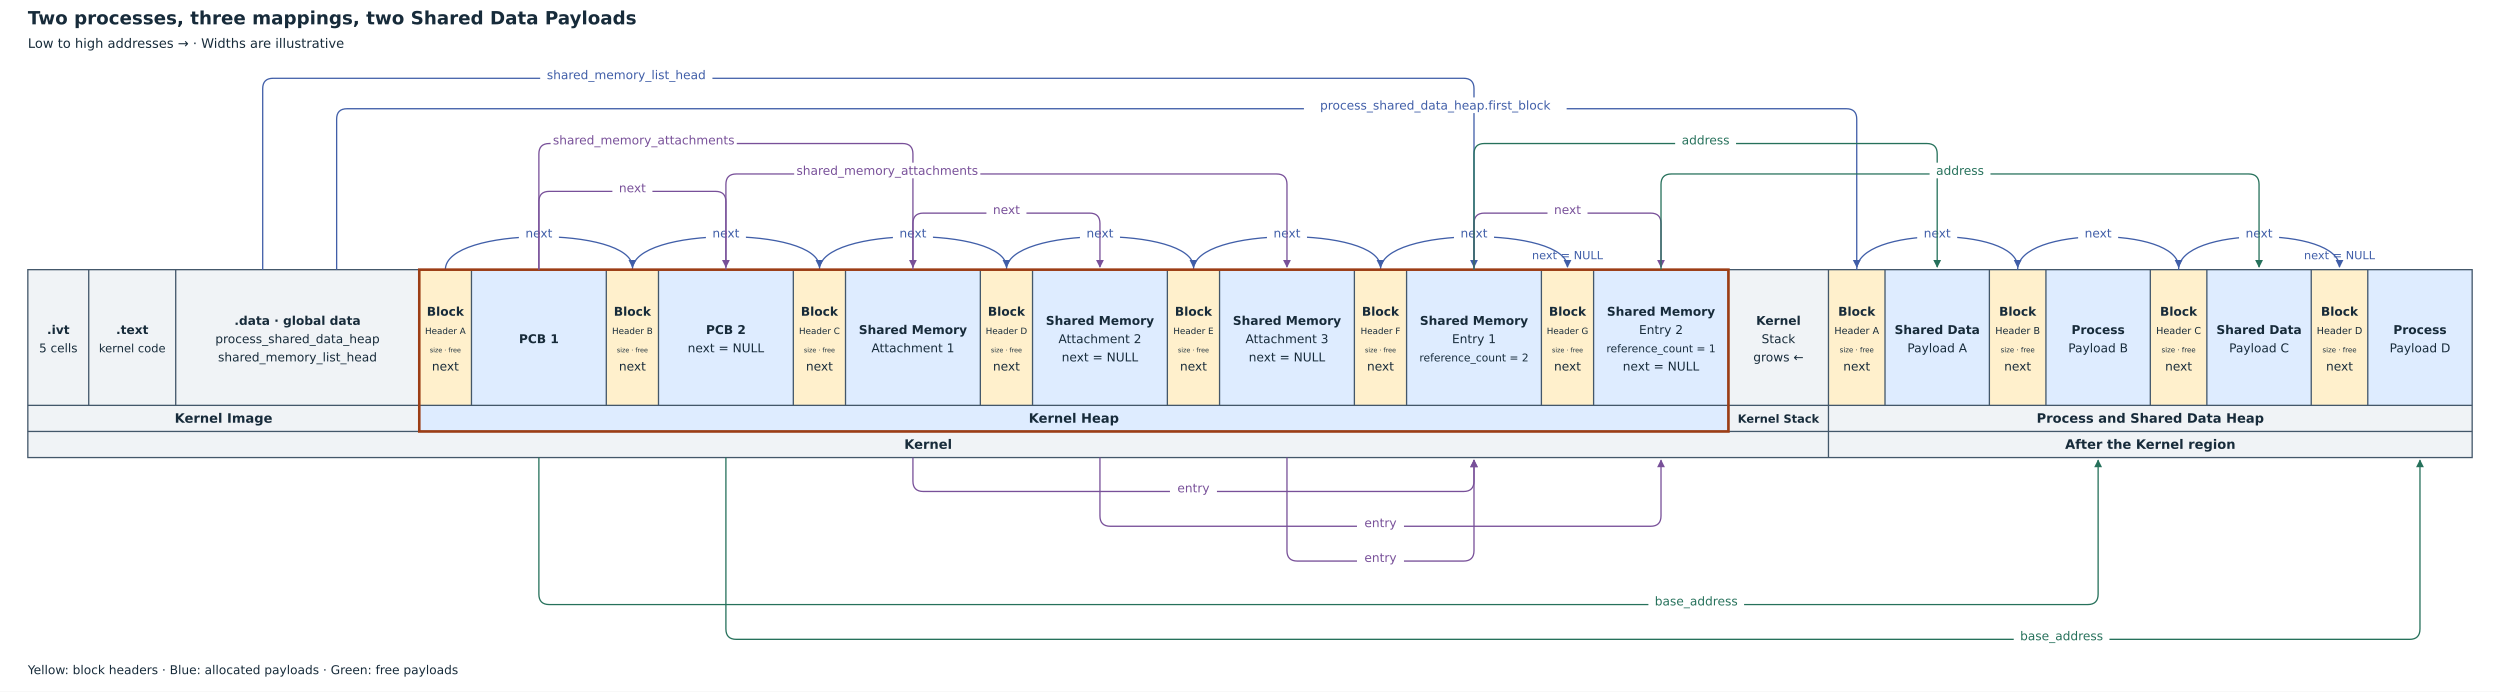
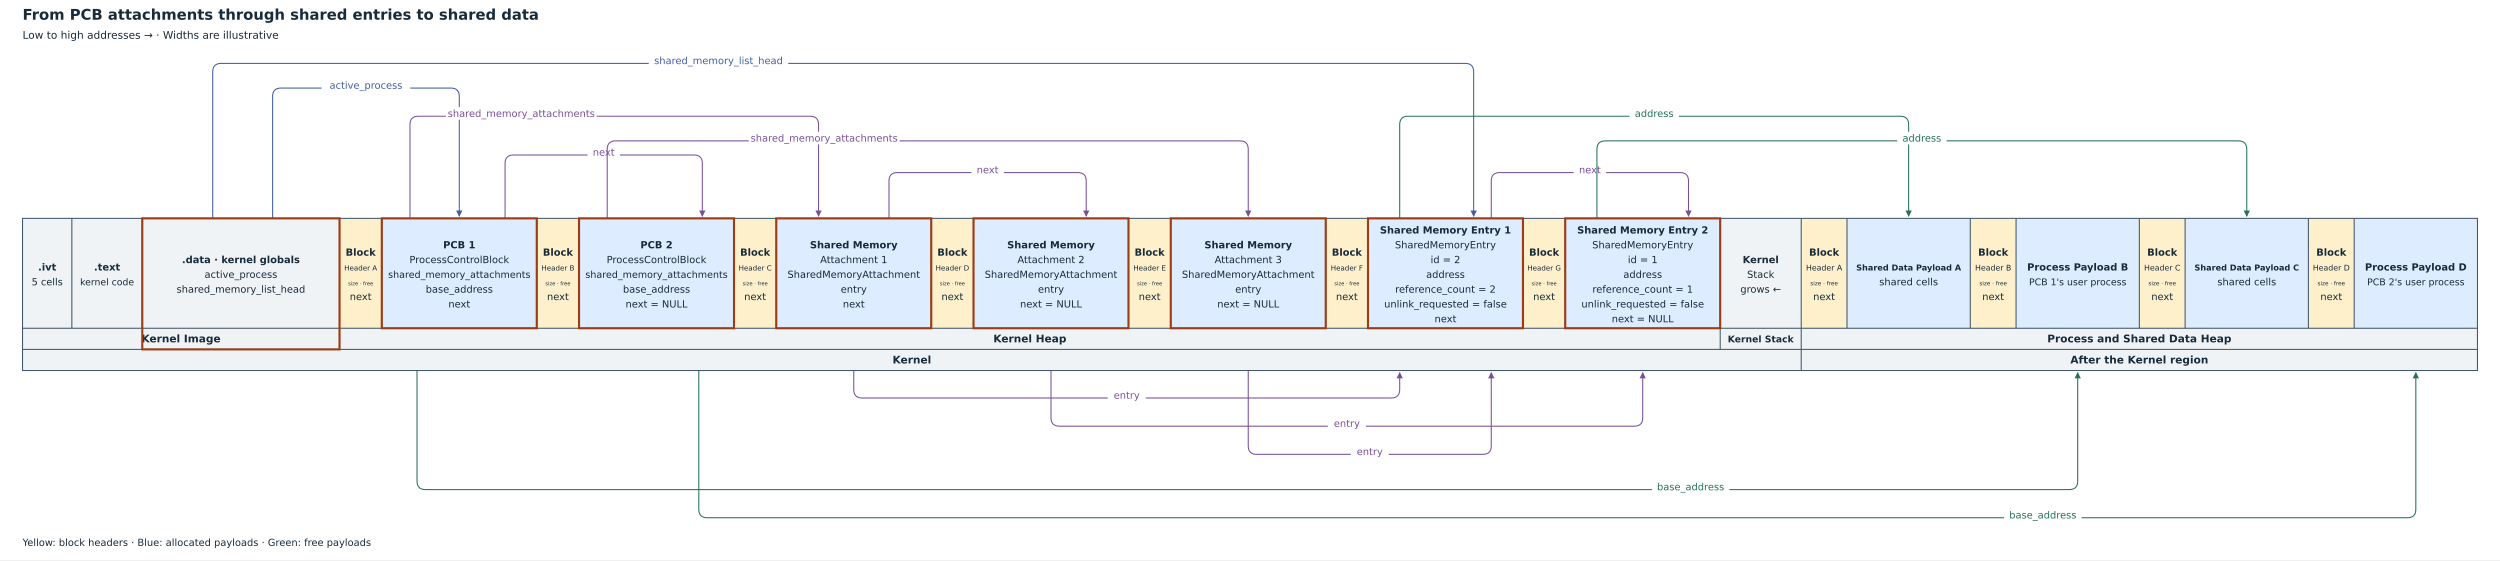
- <svg xmlns="http://www.w3.org/2000/svg" width="2874" height="795" viewBox="0 0 2874 795" role="img" aria-labelledby="title desc">
+ <svg xmlns="http://www.w3.org/2000/svg" width="3549" height="795" viewBox="0 0 3549 795" role="img" aria-labelledby="title desc">
  <defs>
    <marker id="405ea8" viewBox="0 0 10 10" refX="9" refY="5" markerWidth="6" markerHeight="6" orient="auto-start-reverse">
      <path d="M 0 0 L 10 5 L 0 10 z" fill="#405ea8" />
    </marker>
    <marker id="785099" viewBox="0 0 10 10" refX="9" refY="5" markerWidth="6" markerHeight="6" orient="auto-start-reverse">
      <path d="M 0 0 L 10 5 L 0 10 z" fill="#785099" />
    </marker>
    <marker id="26715b" viewBox="0 0 10 10" refX="9" refY="5" markerWidth="6" markerHeight="6" orient="auto-start-reverse">
      <path d="M 0 0 L 10 5 L 0 10 z" fill="#26715b" />
    </marker>
  </defs>
-   <rect width="2874" height="795" fill="white" />
+   <rect width="3549" height="795" fill="white" />
  <g font-family="DejaVu Sans, sans-serif">
-     <text x="32" y="28" text-anchor="start" font-size="21" font-weight="bold" fill="#172b3a">Two processes, three mappings, two Shared Data Payloads</text>
+     <text x="32" y="28" text-anchor="start" font-size="21" font-weight="bold" fill="#172b3a">From PCB attachments through shared entries to shared data</text>
    <text x="32" y="55" text-anchor="start" font-size="15" font-weight="normal" fill="#172b3a">Low to high addresses →   ·   Widths are illustrative</text>
    <rect x="32" y="310" width="70" height="156" fill="#f0f3f6" stroke="none" stroke-width="1" />
    <text x="67.0" y="384.0" text-anchor="middle" font-size="14" font-weight="bold" fill="#172b3a">.ivt</text>
    <text x="67.0" y="405.0" text-anchor="middle" font-size="13.825" font-weight="normal" fill="#172b3a">5 cells</text>
    <rect x="102" y="310" width="100" height="156" fill="#f0f3f6" stroke="none" stroke-width="1" />
    <text x="152.0" y="384.0" text-anchor="middle" font-size="14" font-weight="bold" fill="#172b3a">.text</text>
    <text x="152.0" y="405.0" text-anchor="middle" font-size="13.196" font-weight="normal" fill="#172b3a">kernel code</text>
    <rect x="202" y="310" width="280" height="156" fill="#f0f3f6" stroke="none" stroke-width="1" />
-     <text x="342.0" y="373.5" text-anchor="middle" font-size="14" font-weight="bold" fill="#172b3a">.data · global data</text>
-     <text x="342.0" y="394.5" text-anchor="middle" font-size="14" font-weight="normal" fill="#172b3a">process_shared_data_heap</text>
+     <text x="342.0" y="373.5" text-anchor="middle" font-size="14" font-weight="bold" fill="#172b3a">.data · kernel globals</text>
+     <text x="342.0" y="394.5" text-anchor="middle" font-size="14" font-weight="normal" fill="#172b3a">active_process</text>
    <text x="342.0" y="415.5" text-anchor="middle" font-size="14" font-weight="normal" fill="#172b3a">shared_memory_list_head</text>
    <rect x="482" y="310" width="60" height="156" fill="#fff0cc" stroke="none" stroke-width="1" />
    <a href="../../common/heap.header#L5">
      <text x="512.0" y="363.0" text-anchor="middle" font-size="14" font-weight="bold" fill="#172b3a">Block</text>
      <text x="512.0" y="384.0" text-anchor="middle" font-size="10.081" font-weight="normal" fill="#172b3a">Header A</text>
      <text x="512.0" y="405.0" text-anchor="middle" font-size="7.331" font-weight="normal" fill="#172b3a">size · free</text>
      <text x="512.0" y="426.0" text-anchor="middle" font-size="14" font-weight="normal" fill="#172b3a">next</text>
    </a>
-     <rect x="542" y="310" width="155" height="156" fill="#deecff" stroke="none" stroke-width="1" />
+     <rect x="542" y="310" width="220" height="156" fill="#deecff" stroke="none" stroke-width="1" />
    <a href="../../kernel/process/process.header#L31">
-       <text x="619.5" y="394.5" text-anchor="middle" font-size="14" font-weight="bold" fill="#172b3a">PCB 1</text>
-     </a>
-     <rect x="697" y="310" width="60" height="156" fill="#fff0cc" stroke="none" stroke-width="1" />
-     <a href="../../common/heap.header#L5">
-       <text x="727.0" y="363.0" text-anchor="middle" font-size="14" font-weight="bold" fill="#172b3a">Block</text>
-       <text x="727.0" y="384.0" text-anchor="middle" font-size="10.081" font-weight="normal" fill="#172b3a">Header B</text>
-       <text x="727.0" y="405.0" text-anchor="middle" font-size="7.331" font-weight="normal" fill="#172b3a">size · free</text>
-       <text x="727.0" y="426.0" text-anchor="middle" font-size="14" font-weight="normal" fill="#172b3a">next</text>
-     </a>
-     <rect x="757" y="310" width="155" height="156" fill="#deecff" stroke="none" stroke-width="1" />
+       <text x="652.0" y="352.5" text-anchor="middle" font-size="14" font-weight="bold" fill="#172b3a">PCB 1</text>
+       <text x="652.0" y="373.5" text-anchor="middle" font-size="14" font-weight="normal" fill="#172b3a">ProcessControlBlock</text>
+       <text x="652.0" y="394.5" text-anchor="middle" font-size="13.548" font-weight="normal" fill="#172b3a">shared_memory_attachments</text>
+       <text x="652.0" y="415.5" text-anchor="middle" font-size="14" font-weight="normal" fill="#172b3a">base_address</text>
+       <text x="652.0" y="436.5" text-anchor="middle" font-size="14" font-weight="normal" fill="#172b3a">next</text>
+     </a>
+     <rect x="762" y="310" width="60" height="156" fill="#fff0cc" stroke="none" stroke-width="1" />
+     <a href="../../common/heap.header#L5">
+       <text x="792.0" y="363.0" text-anchor="middle" font-size="14" font-weight="bold" fill="#172b3a">Block</text>
+       <text x="792.0" y="384.0" text-anchor="middle" font-size="10.081" font-weight="normal" fill="#172b3a">Header B</text>
+       <text x="792.0" y="405.0" text-anchor="middle" font-size="7.331" font-weight="normal" fill="#172b3a">size · free</text>
+       <text x="792.0" y="426.0" text-anchor="middle" font-size="14" font-weight="normal" fill="#172b3a">next</text>
+     </a>
+     <rect x="822" y="310" width="220" height="156" fill="#deecff" stroke="none" stroke-width="1" />
    <a href="../../kernel/process/process.header#L31">
-       <text x="834.5" y="384.0" text-anchor="middle" font-size="14" font-weight="bold" fill="#172b3a">PCB 2</text>
-       <text x="834.5" y="405.0" text-anchor="middle" font-size="14" font-weight="normal" fill="#172b3a">next = NULL</text>
-     </a>
-     <rect x="912" y="310" width="60" height="156" fill="#fff0cc" stroke="none" stroke-width="1" />
-     <a href="../../common/heap.header#L5">
-       <text x="942.0" y="363.0" text-anchor="middle" font-size="14" font-weight="bold" fill="#172b3a">Block</text>
-       <text x="942.0" y="384.0" text-anchor="middle" font-size="10.081" font-weight="normal" fill="#172b3a">Header C</text>
-       <text x="942.0" y="405.0" text-anchor="middle" font-size="7.331" font-weight="normal" fill="#172b3a">size · free</text>
-       <text x="942.0" y="426.0" text-anchor="middle" font-size="14" font-weight="normal" fill="#172b3a">next</text>
-     </a>
-     <rect x="972" y="310" width="155" height="156" fill="#deecff" stroke="none" stroke-width="1" />
+       <text x="932.0" y="352.5" text-anchor="middle" font-size="14" font-weight="bold" fill="#172b3a">PCB 2</text>
+       <text x="932.0" y="373.5" text-anchor="middle" font-size="14" font-weight="normal" fill="#172b3a">ProcessControlBlock</text>
+       <text x="932.0" y="394.5" text-anchor="middle" font-size="13.548" font-weight="normal" fill="#172b3a">shared_memory_attachments</text>
+       <text x="932.0" y="415.5" text-anchor="middle" font-size="14" font-weight="normal" fill="#172b3a">base_address</text>
+       <text x="932.0" y="436.5" text-anchor="middle" font-size="14" font-weight="normal" fill="#172b3a">next = NULL</text>
+     </a>
+     <rect x="1042" y="310" width="60" height="156" fill="#fff0cc" stroke="none" stroke-width="1" />
+     <a href="../../common/heap.header#L5">
+       <text x="1072.0" y="363.0" text-anchor="middle" font-size="14" font-weight="bold" fill="#172b3a">Block</text>
+       <text x="1072.0" y="384.0" text-anchor="middle" font-size="10.081" font-weight="normal" fill="#172b3a">Header C</text>
+       <text x="1072.0" y="405.0" text-anchor="middle" font-size="7.331" font-weight="normal" fill="#172b3a">size · free</text>
+       <text x="1072.0" y="426.0" text-anchor="middle" font-size="14" font-weight="normal" fill="#172b3a">next</text>
+     </a>
+     <rect x="1102" y="310" width="220" height="156" fill="#deecff" stroke="none" stroke-width="1" />
    <a href="../../kernel/shared_memory.header#L17">
-       <text x="1049.5" y="384.0" text-anchor="middle" font-size="14" font-weight="bold" fill="#172b3a">Shared Memory</text>
-       <text x="1049.5" y="405.0" text-anchor="middle" font-size="14" font-weight="normal" fill="#172b3a">Attachment 1</text>
-     </a>
-     <rect x="1127" y="310" width="60" height="156" fill="#fff0cc" stroke="none" stroke-width="1" />
-     <a href="../../common/heap.header#L5">
-       <text x="1157.0" y="363.0" text-anchor="middle" font-size="14" font-weight="bold" fill="#172b3a">Block</text>
-       <text x="1157.0" y="384.0" text-anchor="middle" font-size="10.081" font-weight="normal" fill="#172b3a">Header D</text>
-       <text x="1157.0" y="405.0" text-anchor="middle" font-size="7.331" font-weight="normal" fill="#172b3a">size · free</text>
-       <text x="1157.0" y="426.0" text-anchor="middle" font-size="14" font-weight="normal" fill="#172b3a">next</text>
-     </a>
-     <rect x="1187" y="310" width="155" height="156" fill="#deecff" stroke="none" stroke-width="1" />
+       <text x="1212.0" y="352.5" text-anchor="middle" font-size="14" font-weight="bold" fill="#172b3a">Shared Memory</text>
+       <text x="1212.0" y="373.5" text-anchor="middle" font-size="14" font-weight="normal" fill="#172b3a">Attachment 1</text>
+       <text x="1212.0" y="394.5" text-anchor="middle" font-size="14" font-weight="normal" fill="#172b3a">SharedMemoryAttachment</text>
+       <text x="1212.0" y="415.5" text-anchor="middle" font-size="14" font-weight="normal" fill="#172b3a">entry</text>
+       <text x="1212.0" y="436.5" text-anchor="middle" font-size="14" font-weight="normal" fill="#172b3a">next</text>
+     </a>
+     <rect x="1322" y="310" width="60" height="156" fill="#fff0cc" stroke="none" stroke-width="1" />
+     <a href="../../common/heap.header#L5">
+       <text x="1352.0" y="363.0" text-anchor="middle" font-size="14" font-weight="bold" fill="#172b3a">Block</text>
+       <text x="1352.0" y="384.0" text-anchor="middle" font-size="10.081" font-weight="normal" fill="#172b3a">Header D</text>
+       <text x="1352.0" y="405.0" text-anchor="middle" font-size="7.331" font-weight="normal" fill="#172b3a">size · free</text>
+       <text x="1352.0" y="426.0" text-anchor="middle" font-size="14" font-weight="normal" fill="#172b3a">next</text>
+     </a>
+     <rect x="1382" y="310" width="220" height="156" fill="#deecff" stroke="none" stroke-width="1" />
    <a href="../../kernel/shared_memory.header#L17">
-       <text x="1264.5" y="373.5" text-anchor="middle" font-size="14" font-weight="bold" fill="#172b3a">Shared Memory</text>
-       <text x="1264.5" y="394.5" text-anchor="middle" font-size="14" font-weight="normal" fill="#172b3a">Attachment 2</text>
-       <text x="1264.5" y="415.5" text-anchor="middle" font-size="14" font-weight="normal" fill="#172b3a">next = NULL</text>
-     </a>
-     <rect x="1342" y="310" width="60" height="156" fill="#fff0cc" stroke="none" stroke-width="1" />
-     <a href="../../common/heap.header#L5">
-       <text x="1372.0" y="363.0" text-anchor="middle" font-size="14" font-weight="bold" fill="#172b3a">Block</text>
-       <text x="1372.0" y="384.0" text-anchor="middle" font-size="10.081" font-weight="normal" fill="#172b3a">Header E</text>
-       <text x="1372.0" y="405.0" text-anchor="middle" font-size="7.331" font-weight="normal" fill="#172b3a">size · free</text>
-       <text x="1372.0" y="426.0" text-anchor="middle" font-size="14" font-weight="normal" fill="#172b3a">next</text>
-     </a>
-     <rect x="1402" y="310" width="155" height="156" fill="#deecff" stroke="none" stroke-width="1" />
+       <text x="1492.0" y="352.5" text-anchor="middle" font-size="14" font-weight="bold" fill="#172b3a">Shared Memory</text>
+       <text x="1492.0" y="373.5" text-anchor="middle" font-size="14" font-weight="normal" fill="#172b3a">Attachment 2</text>
+       <text x="1492.0" y="394.5" text-anchor="middle" font-size="14" font-weight="normal" fill="#172b3a">SharedMemoryAttachment</text>
+       <text x="1492.0" y="415.5" text-anchor="middle" font-size="14" font-weight="normal" fill="#172b3a">entry</text>
+       <text x="1492.0" y="436.5" text-anchor="middle" font-size="14" font-weight="normal" fill="#172b3a">next = NULL</text>
+     </a>
+     <rect x="1602" y="310" width="60" height="156" fill="#fff0cc" stroke="none" stroke-width="1" />
+     <a href="../../common/heap.header#L5">
+       <text x="1632.0" y="363.0" text-anchor="middle" font-size="14" font-weight="bold" fill="#172b3a">Block</text>
+       <text x="1632.0" y="384.0" text-anchor="middle" font-size="10.081" font-weight="normal" fill="#172b3a">Header E</text>
+       <text x="1632.0" y="405.0" text-anchor="middle" font-size="7.331" font-weight="normal" fill="#172b3a">size · free</text>
+       <text x="1632.0" y="426.0" text-anchor="middle" font-size="14" font-weight="normal" fill="#172b3a">next</text>
+     </a>
+     <rect x="1662" y="310" width="220" height="156" fill="#deecff" stroke="none" stroke-width="1" />
    <a href="../../kernel/shared_memory.header#L17">
-       <text x="1479.5" y="373.5" text-anchor="middle" font-size="14" font-weight="bold" fill="#172b3a">Shared Memory</text>
-       <text x="1479.5" y="394.5" text-anchor="middle" font-size="14" font-weight="normal" fill="#172b3a">Attachment 3</text>
-       <text x="1479.5" y="415.5" text-anchor="middle" font-size="14" font-weight="normal" fill="#172b3a">next = NULL</text>
-     </a>
-     <rect x="1557" y="310" width="60" height="156" fill="#fff0cc" stroke="none" stroke-width="1" />
-     <a href="../../common/heap.header#L5">
-       <text x="1587.0" y="363.0" text-anchor="middle" font-size="14" font-weight="bold" fill="#172b3a">Block</text>
-       <text x="1587.0" y="384.0" text-anchor="middle" font-size="10.081" font-weight="normal" fill="#172b3a">Header F</text>
-       <text x="1587.0" y="405.0" text-anchor="middle" font-size="7.331" font-weight="normal" fill="#172b3a">size · free</text>
-       <text x="1587.0" y="426.0" text-anchor="middle" font-size="14" font-weight="normal" fill="#172b3a">next</text>
-     </a>
-     <rect x="1617" y="310" width="155" height="156" fill="#deecff" stroke="none" stroke-width="1" />
+       <text x="1772.0" y="352.5" text-anchor="middle" font-size="14" font-weight="bold" fill="#172b3a">Shared Memory</text>
+       <text x="1772.0" y="373.5" text-anchor="middle" font-size="14" font-weight="normal" fill="#172b3a">Attachment 3</text>
+       <text x="1772.0" y="394.5" text-anchor="middle" font-size="14" font-weight="normal" fill="#172b3a">SharedMemoryAttachment</text>
+       <text x="1772.0" y="415.5" text-anchor="middle" font-size="14" font-weight="normal" fill="#172b3a">entry</text>
+       <text x="1772.0" y="436.5" text-anchor="middle" font-size="14" font-weight="normal" fill="#172b3a">next = NULL</text>
+     </a>
+     <rect x="1882" y="310" width="60" height="156" fill="#fff0cc" stroke="none" stroke-width="1" />
+     <a href="../../common/heap.header#L5">
+       <text x="1912.0" y="363.0" text-anchor="middle" font-size="14" font-weight="bold" fill="#172b3a">Block</text>
+       <text x="1912.0" y="384.0" text-anchor="middle" font-size="10.081" font-weight="normal" fill="#172b3a">Header F</text>
+       <text x="1912.0" y="405.0" text-anchor="middle" font-size="7.331" font-weight="normal" fill="#172b3a">size · free</text>
+       <text x="1912.0" y="426.0" text-anchor="middle" font-size="14" font-weight="normal" fill="#172b3a">next</text>
+     </a>
+     <rect x="1942" y="310" width="220" height="156" fill="#deecff" stroke="none" stroke-width="1" />
    <a href="../../kernel/shared_memory.header#L8">
-       <text x="1694.5" y="373.5" text-anchor="middle" font-size="14" font-weight="bold" fill="#172b3a">Shared Memory</text>
-       <text x="1694.5" y="394.5" text-anchor="middle" font-size="14" font-weight="normal" fill="#172b3a">Entry 1</text>
-       <text x="1694.5" y="415.5" text-anchor="middle" font-size="12.309" font-weight="normal" fill="#172b3a">reference_count = 2</text>
-     </a>
-     <rect x="1772" y="310" width="60" height="156" fill="#fff0cc" stroke="none" stroke-width="1" />
-     <a href="../../common/heap.header#L5">
-       <text x="1802.0" y="363.0" text-anchor="middle" font-size="14" font-weight="bold" fill="#172b3a">Block</text>
-       <text x="1802.0" y="384.0" text-anchor="middle" font-size="10.081" font-weight="normal" fill="#172b3a">Header G</text>
-       <text x="1802.0" y="405.0" text-anchor="middle" font-size="7.331" font-weight="normal" fill="#172b3a">size · free</text>
-       <text x="1802.0" y="426.0" text-anchor="middle" font-size="14" font-weight="normal" fill="#172b3a">next</text>
-     </a>
-     <rect x="1832" y="310" width="155" height="156" fill="#deecff" stroke="none" stroke-width="1" />
+       <text x="2052.0" y="331.5" text-anchor="middle" font-size="14" font-weight="bold" fill="#172b3a">Shared Memory Entry 1</text>
+       <text x="2052.0" y="352.5" text-anchor="middle" font-size="14" font-weight="normal" fill="#172b3a">SharedMemoryEntry</text>
+       <text x="2052.0" y="373.5" text-anchor="middle" font-size="14" font-weight="normal" fill="#172b3a">id = 2</text>
+       <text x="2052.0" y="394.5" text-anchor="middle" font-size="14" font-weight="normal" fill="#172b3a">address</text>
+       <text x="2052.0" y="415.5" text-anchor="middle" font-size="14" font-weight="normal" fill="#172b3a">reference_count = 2</text>
+       <text x="2052.0" y="436.5" text-anchor="middle" font-size="14" font-weight="normal" fill="#172b3a">unlink_requested = false</text>
+       <text x="2052.0" y="457.5" text-anchor="middle" font-size="14" font-weight="normal" fill="#172b3a">next</text>
+     </a>
+     <rect x="2162" y="310" width="60" height="156" fill="#fff0cc" stroke="none" stroke-width="1" />
+     <a href="../../common/heap.header#L5">
+       <text x="2192.0" y="363.0" text-anchor="middle" font-size="14" font-weight="bold" fill="#172b3a">Block</text>
+       <text x="2192.0" y="384.0" text-anchor="middle" font-size="10.081" font-weight="normal" fill="#172b3a">Header G</text>
+       <text x="2192.0" y="405.0" text-anchor="middle" font-size="7.331" font-weight="normal" fill="#172b3a">size · free</text>
+       <text x="2192.0" y="426.0" text-anchor="middle" font-size="14" font-weight="normal" fill="#172b3a">next</text>
+     </a>
+     <rect x="2222" y="310" width="220" height="156" fill="#deecff" stroke="none" stroke-width="1" />
    <a href="../../kernel/shared_memory.header#L8">
-       <text x="1909.5" y="363.0" text-anchor="middle" font-size="14" font-weight="bold" fill="#172b3a">Shared Memory</text>
-       <text x="1909.5" y="384.0" text-anchor="middle" font-size="14" font-weight="normal" fill="#172b3a">Entry 2</text>
-       <text x="1909.5" y="405.0" text-anchor="middle" font-size="12.309" font-weight="normal" fill="#172b3a">reference_count = 1</text>
-       <text x="1909.5" y="426.0" text-anchor="middle" font-size="14" font-weight="normal" fill="#172b3a">next = NULL</text>
-     </a>
-     <rect x="1987" y="310" width="115" height="156" fill="#f0f3f6" stroke="none" stroke-width="1" />
-     <text x="2044.5" y="373.5" text-anchor="middle" font-size="14" font-weight="bold" fill="#172b3a">Kernel</text>
-     <text x="2044.5" y="394.5" text-anchor="middle" font-size="14" font-weight="normal" fill="#172b3a">Stack</text>
-     <text x="2044.5" y="415.5" text-anchor="middle" font-size="14" font-weight="normal" fill="#172b3a">grows ←</text>
-     <rect x="2102" y="310" width="65" height="156" fill="#fff0cc" stroke="none" stroke-width="1" />
-     <a href="../../common/heap.header#L5">
-       <text x="2134.5" y="363.0" text-anchor="middle" font-size="14" font-weight="bold" fill="#172b3a">Block</text>
-       <text x="2134.5" y="384.0" text-anchor="middle" font-size="11.089" font-weight="normal" fill="#172b3a">Header A</text>
-       <text x="2134.5" y="405.0" text-anchor="middle" font-size="8.065" font-weight="normal" fill="#172b3a">size · free</text>
-       <text x="2134.5" y="426.0" text-anchor="middle" font-size="14" font-weight="normal" fill="#172b3a">next</text>
-     </a>
-     <rect x="2167" y="310" width="120" height="156" fill="#deecff" stroke="none" stroke-width="1" />
-     <text x="2227.0" y="384.0" text-anchor="middle" font-size="14" font-weight="bold" fill="#172b3a">Shared Data</text>
-     <text x="2227.0" y="405.0" text-anchor="middle" font-size="14" font-weight="normal" fill="#172b3a">Payload A</text>
-     <rect x="2287" y="310" width="65" height="156" fill="#fff0cc" stroke="none" stroke-width="1" />
-     <a href="../../common/heap.header#L5">
-       <text x="2319.5" y="363.0" text-anchor="middle" font-size="14" font-weight="bold" fill="#172b3a">Block</text>
-       <text x="2319.5" y="384.0" text-anchor="middle" font-size="11.089" font-weight="normal" fill="#172b3a">Header B</text>
-       <text x="2319.5" y="405.0" text-anchor="middle" font-size="8.065" font-weight="normal" fill="#172b3a">size · free</text>
-       <text x="2319.5" y="426.0" text-anchor="middle" font-size="14" font-weight="normal" fill="#172b3a">next</text>
-     </a>
-     <rect x="2352" y="310" width="120" height="156" fill="#deecff" stroke="none" stroke-width="1" />
-     <text x="2412.0" y="384.0" text-anchor="middle" font-size="14" font-weight="bold" fill="#172b3a">Process</text>
-     <text x="2412.0" y="405.0" text-anchor="middle" font-size="14" font-weight="normal" fill="#172b3a">Payload B</text>
-     <rect x="2472" y="310" width="65" height="156" fill="#fff0cc" stroke="none" stroke-width="1" />
-     <a href="../../common/heap.header#L5">
-       <text x="2504.5" y="363.0" text-anchor="middle" font-size="14" font-weight="bold" fill="#172b3a">Block</text>
-       <text x="2504.5" y="384.0" text-anchor="middle" font-size="11.089" font-weight="normal" fill="#172b3a">Header C</text>
-       <text x="2504.5" y="405.0" text-anchor="middle" font-size="8.065" font-weight="normal" fill="#172b3a">size · free</text>
-       <text x="2504.5" y="426.0" text-anchor="middle" font-size="14" font-weight="normal" fill="#172b3a">next</text>
-     </a>
-     <rect x="2537" y="310" width="120" height="156" fill="#deecff" stroke="none" stroke-width="1" />
-     <text x="2597.0" y="384.0" text-anchor="middle" font-size="14" font-weight="bold" fill="#172b3a">Shared Data</text>
-     <text x="2597.0" y="405.0" text-anchor="middle" font-size="14" font-weight="normal" fill="#172b3a">Payload C</text>
-     <rect x="2657" y="310" width="65" height="156" fill="#fff0cc" stroke="none" stroke-width="1" />
-     <a href="../../common/heap.header#L5">
-       <text x="2689.5" y="363.0" text-anchor="middle" font-size="14" font-weight="bold" fill="#172b3a">Block</text>
-       <text x="2689.5" y="384.0" text-anchor="middle" font-size="11.089" font-weight="normal" fill="#172b3a">Header D</text>
-       <text x="2689.5" y="405.0" text-anchor="middle" font-size="8.065" font-weight="normal" fill="#172b3a">size · free</text>
-       <text x="2689.5" y="426.0" text-anchor="middle" font-size="14" font-weight="normal" fill="#172b3a">next</text>
-     </a>
-     <rect x="2722" y="310" width="120" height="156" fill="#deecff" stroke="none" stroke-width="1" />
-     <text x="2782.0" y="384.0" text-anchor="middle" font-size="14" font-weight="bold" fill="#172b3a">Process</text>
-     <text x="2782.0" y="405.0" text-anchor="middle" font-size="14" font-weight="normal" fill="#172b3a">Payload D</text>
+       <text x="2332.0" y="331.5" text-anchor="middle" font-size="14" font-weight="bold" fill="#172b3a">Shared Memory Entry 2</text>
+       <text x="2332.0" y="352.5" text-anchor="middle" font-size="14" font-weight="normal" fill="#172b3a">SharedMemoryEntry</text>
+       <text x="2332.0" y="373.5" text-anchor="middle" font-size="14" font-weight="normal" fill="#172b3a">id = 1</text>
+       <text x="2332.0" y="394.5" text-anchor="middle" font-size="14" font-weight="normal" fill="#172b3a">address</text>
+       <text x="2332.0" y="415.5" text-anchor="middle" font-size="14" font-weight="normal" fill="#172b3a">reference_count = 1</text>
+       <text x="2332.0" y="436.5" text-anchor="middle" font-size="14" font-weight="normal" fill="#172b3a">unlink_requested = false</text>
+       <text x="2332.0" y="457.5" text-anchor="middle" font-size="14" font-weight="normal" fill="#172b3a">next = NULL</text>
+     </a>
+     <rect x="2442" y="310" width="115" height="156" fill="#f0f3f6" stroke="none" stroke-width="1" />
+     <text x="2499.5" y="373.5" text-anchor="middle" font-size="14" font-weight="bold" fill="#172b3a">Kernel</text>
+     <text x="2499.5" y="394.5" text-anchor="middle" font-size="14" font-weight="normal" fill="#172b3a">Stack</text>
+     <text x="2499.5" y="415.5" text-anchor="middle" font-size="14" font-weight="normal" fill="#172b3a">grows ←</text>
+     <rect x="2557" y="310" width="65" height="156" fill="#fff0cc" stroke="none" stroke-width="1" />
+     <a href="../../common/heap.header#L5">
+       <text x="2589.5" y="363.0" text-anchor="middle" font-size="14" font-weight="bold" fill="#172b3a">Block</text>
+       <text x="2589.5" y="384.0" text-anchor="middle" font-size="11.089" font-weight="normal" fill="#172b3a">Header A</text>
+       <text x="2589.5" y="405.0" text-anchor="middle" font-size="8.065" font-weight="normal" fill="#172b3a">size · free</text>
+       <text x="2589.5" y="426.0" text-anchor="middle" font-size="14" font-weight="normal" fill="#172b3a">next</text>
+     </a>
+     <rect x="2622" y="310" width="175" height="156" fill="#deecff" stroke="none" stroke-width="1" />
+     <text x="2709.5" y="384.0" text-anchor="middle" font-size="11.555" font-weight="bold" fill="#172b3a">Shared Data Payload A</text>
+     <text x="2709.5" y="405.0" text-anchor="middle" font-size="14" font-weight="normal" fill="#172b3a">shared cells</text>
+     <rect x="2797" y="310" width="65" height="156" fill="#fff0cc" stroke="none" stroke-width="1" />
+     <a href="../../common/heap.header#L5">
+       <text x="2829.5" y="363.0" text-anchor="middle" font-size="14" font-weight="bold" fill="#172b3a">Block</text>
+       <text x="2829.5" y="384.0" text-anchor="middle" font-size="11.089" font-weight="normal" fill="#172b3a">Header B</text>
+       <text x="2829.5" y="405.0" text-anchor="middle" font-size="8.065" font-weight="normal" fill="#172b3a">size · free</text>
+       <text x="2829.5" y="426.0" text-anchor="middle" font-size="14" font-weight="normal" fill="#172b3a">next</text>
+     </a>
+     <rect x="2862" y="310" width="175" height="156" fill="#deecff" stroke="none" stroke-width="1" />
+     <text x="2949.5" y="384.0" text-anchor="middle" font-size="14" font-weight="bold" fill="#172b3a">Process Payload B</text>
+     <text x="2949.5" y="405.0" text-anchor="middle" font-size="13.306" font-weight="normal" fill="#172b3a">PCB 1's user process</text>
+     <rect x="3037" y="310" width="65" height="156" fill="#fff0cc" stroke="none" stroke-width="1" />
+     <a href="../../common/heap.header#L5">
+       <text x="3069.5" y="363.0" text-anchor="middle" font-size="14" font-weight="bold" fill="#172b3a">Block</text>
+       <text x="3069.5" y="384.0" text-anchor="middle" font-size="11.089" font-weight="normal" fill="#172b3a">Header C</text>
+       <text x="3069.5" y="405.0" text-anchor="middle" font-size="8.065" font-weight="normal" fill="#172b3a">size · free</text>
+       <text x="3069.5" y="426.0" text-anchor="middle" font-size="14" font-weight="normal" fill="#172b3a">next</text>
+     </a>
+     <rect x="3102" y="310" width="175" height="156" fill="#deecff" stroke="none" stroke-width="1" />
+     <text x="3189.5" y="384.0" text-anchor="middle" font-size="11.555" font-weight="bold" fill="#172b3a">Shared Data Payload C</text>
+     <text x="3189.5" y="405.0" text-anchor="middle" font-size="14" font-weight="normal" fill="#172b3a">shared cells</text>
+     <rect x="3277" y="310" width="65" height="156" fill="#fff0cc" stroke="none" stroke-width="1" />
+     <a href="../../common/heap.header#L5">
+       <text x="3309.5" y="363.0" text-anchor="middle" font-size="14" font-weight="bold" fill="#172b3a">Block</text>
+       <text x="3309.5" y="384.0" text-anchor="middle" font-size="11.089" font-weight="normal" fill="#172b3a">Header D</text>
+       <text x="3309.5" y="405.0" text-anchor="middle" font-size="8.065" font-weight="normal" fill="#172b3a">size · free</text>
+       <text x="3309.5" y="426.0" text-anchor="middle" font-size="14" font-weight="normal" fill="#172b3a">next</text>
+     </a>
+     <rect x="3342" y="310" width="175" height="156" fill="#deecff" stroke="none" stroke-width="1" />
+     <text x="3429.5" y="384.0" text-anchor="middle" font-size="14" font-weight="bold" fill="#172b3a">Process Payload D</text>
+     <text x="3429.5" y="405.0" text-anchor="middle" font-size="13.306" font-weight="normal" fill="#172b3a">PCB 2's user process</text>
    <rect x="32" y="466" width="450" height="30" fill="#f0f3f6" stroke="none" stroke-width="1" />
    <text x="257.0" y="486" text-anchor="middle" font-size="15" font-weight="bold" fill="#172b3a">Kernel Image</text>
-     <rect x="482" y="466" width="1505" height="30" fill="#deecff" stroke="none" stroke-width="1" />
-     <text x="1234.5" y="486" text-anchor="middle" font-size="15" font-weight="bold" fill="#172b3a">Kernel Heap</text>
+     <rect x="482" y="466" width="1960" height="30" fill="#f0f3f6" stroke="none" stroke-width="1" />
+     <text x="1462.0" y="486" text-anchor="middle" font-size="15" font-weight="bold" fill="#172b3a">Kernel Heap</text>
    <path d="M 482 466 v 30" fill="none" stroke="#43576a" stroke-width="1.5" />
-     <rect x="1987" y="466" width="115" height="30" fill="#f0f3f6" stroke="none" stroke-width="1" />
-     <text x="2044.5" y="486" text-anchor="middle" font-size="13.113" font-weight="bold" fill="#172b3a">Kernel Stack</text>
-     <path d="M 1987 466 v 30" fill="none" stroke="#43576a" stroke-width="1.5" />
-     <rect x="2102" y="466" width="740" height="30" fill="#f0f3f6" stroke="none" stroke-width="1" />
-     <text x="2472.0" y="486" text-anchor="middle" font-size="15" font-weight="bold" fill="#172b3a">Process and Shared Data Heap</text>
-     <path d="M 2102 466 v 30" fill="none" stroke="#43576a" stroke-width="1.5" />
-     <path d="M 32 466 H 2842" fill="none" stroke="#43576a" stroke-width="1.5" />
-     <rect x="32" y="496" width="2070" height="30" fill="#f0f3f6" stroke="none" stroke-width="1" />
-     <text x="1067.0" y="516" text-anchor="middle" font-size="15" font-weight="bold" fill="#172b3a">Kernel</text>
-     <rect x="2102" y="496" width="740" height="30" fill="#f0f3f6" stroke="none" stroke-width="1" />
-     <text x="2472.0" y="516" text-anchor="middle" font-size="15" font-weight="bold" fill="#172b3a">After the Kernel region</text>
-     <path d="M 2102 496 v 30" fill="none" stroke="#43576a" stroke-width="1.5" />
-     <path d="M 32 496 H 2842" fill="none" stroke="#43576a" stroke-width="1.5" />
+     <rect x="2442" y="466" width="115" height="30" fill="#f0f3f6" stroke="none" stroke-width="1" />
+     <text x="2499.5" y="486" text-anchor="middle" font-size="13.113" font-weight="bold" fill="#172b3a">Kernel Stack</text>
+     <path d="M 2442 466 v 30" fill="none" stroke="#43576a" stroke-width="1.5" />
+     <rect x="2557" y="466" width="960" height="30" fill="#f0f3f6" stroke="none" stroke-width="1" />
+     <text x="3037.0" y="486" text-anchor="middle" font-size="15" font-weight="bold" fill="#172b3a">Process and Shared Data Heap</text>
+     <path d="M 2557 466 v 30" fill="none" stroke="#43576a" stroke-width="1.5" />
+     <path d="M 32 466 H 3517" fill="none" stroke="#43576a" stroke-width="1.5" />
+     <rect x="32" y="496" width="2525" height="30" fill="#f0f3f6" stroke="none" stroke-width="1" />
+     <text x="1294.5" y="516" text-anchor="middle" font-size="15" font-weight="bold" fill="#172b3a">Kernel</text>
+     <rect x="2557" y="496" width="960" height="30" fill="#f0f3f6" stroke="none" stroke-width="1" />
+     <text x="3037.0" y="516" text-anchor="middle" font-size="15" font-weight="bold" fill="#172b3a">After the Kernel region</text>
+     <path d="M 2557 496 v 30" fill="none" stroke="#43576a" stroke-width="1.5" />
+     <path d="M 32 496 H 3517" fill="none" stroke="#43576a" stroke-width="1.5" />
    <path d="M 102 310 v 156" fill="none" stroke="#43576a" stroke-width="1.5" />
    <path d="M 202 310 v 156" fill="none" stroke="#43576a" stroke-width="1.5" />
    <path d="M 482 310 v 156" fill="none" stroke="#43576a" stroke-width="1.5" />
    <path d="M 542 310 v 156" fill="none" stroke="#43576a" stroke-width="1.5" />
-     <path d="M 697 310 v 156" fill="none" stroke="#43576a" stroke-width="1.5" />
-     <path d="M 757 310 v 156" fill="none" stroke="#43576a" stroke-width="1.5" />
-     <path d="M 912 310 v 156" fill="none" stroke="#43576a" stroke-width="1.5" />
-     <path d="M 972 310 v 156" fill="none" stroke="#43576a" stroke-width="1.5" />
-     <path d="M 1127 310 v 156" fill="none" stroke="#43576a" stroke-width="1.5" />
-     <path d="M 1187 310 v 156" fill="none" stroke="#43576a" stroke-width="1.5" />
-     <path d="M 1342 310 v 156" fill="none" stroke="#43576a" stroke-width="1.5" />
-     <path d="M 1402 310 v 156" fill="none" stroke="#43576a" stroke-width="1.5" />
-     <path d="M 1557 310 v 156" fill="none" stroke="#43576a" stroke-width="1.5" />
-     <path d="M 1617 310 v 156" fill="none" stroke="#43576a" stroke-width="1.5" />
-     <path d="M 1772 310 v 156" fill="none" stroke="#43576a" stroke-width="1.5" />
-     <path d="M 1832 310 v 156" fill="none" stroke="#43576a" stroke-width="1.5" />
-     <path d="M 1987 310 v 156" fill="none" stroke="#43576a" stroke-width="1.5" />
-     <path d="M 2102 310 v 156" fill="none" stroke="#43576a" stroke-width="1.5" />
-     <path d="M 2167 310 v 156" fill="none" stroke="#43576a" stroke-width="1.5" />
-     <path d="M 2287 310 v 156" fill="none" stroke="#43576a" stroke-width="1.5" />
-     <path d="M 2352 310 v 156" fill="none" stroke="#43576a" stroke-width="1.5" />
-     <path d="M 2472 310 v 156" fill="none" stroke="#43576a" stroke-width="1.5" />
-     <path d="M 2537 310 v 156" fill="none" stroke="#43576a" stroke-width="1.5" />
-     <path d="M 2657 310 v 156" fill="none" stroke="#43576a" stroke-width="1.5" />
-     <path d="M 2722 310 v 156" fill="none" stroke="#43576a" stroke-width="1.5" />
-     <rect x="32" y="310" width="2810" height="216" fill="none" stroke="#43576a" stroke-width="1.5" />
-     <path d="M 512.0 310 C 512.0 260, 727.0 260, 727.0 307" fill="none" stroke="#405ea8" stroke-width="1.5" marker-end="url(#405ea8)" />
-     <rect x="596.5" y="258" width="46" height="18" fill="white" stroke="none" stroke-width="1" />
-     <text x="619.5" y="273" text-anchor="middle" font-size="14" font-weight="normal" fill="#405ea8">next</text>
-     <path d="M 727.0 310 C 727.0 260, 942.0 260, 942.0 307" fill="none" stroke="#405ea8" stroke-width="1.5" marker-end="url(#405ea8)" />
-     <rect x="811.5" y="258" width="46" height="18" fill="white" stroke="none" stroke-width="1" />
-     <text x="834.5" y="273" text-anchor="middle" font-size="14" font-weight="normal" fill="#405ea8">next</text>
-     <path d="M 942.0 310 C 942.0 260, 1157.0 260, 1157.0 307" fill="none" stroke="#405ea8" stroke-width="1.5" marker-end="url(#405ea8)" />
-     <rect x="1026.5" y="258" width="46" height="18" fill="white" stroke="none" stroke-width="1" />
-     <text x="1049.5" y="273" text-anchor="middle" font-size="14" font-weight="normal" fill="#405ea8">next</text>
-     <path d="M 1157.0 310 C 1157.0 260, 1372.0 260, 1372.0 307" fill="none" stroke="#405ea8" stroke-width="1.5" marker-end="url(#405ea8)" />
-     <rect x="1241.5" y="258" width="46" height="18" fill="white" stroke="none" stroke-width="1" />
-     <text x="1264.5" y="273" text-anchor="middle" font-size="14" font-weight="normal" fill="#405ea8">next</text>
-     <path d="M 1372.0 310 C 1372.0 260, 1587.0 260, 1587.0 307" fill="none" stroke="#405ea8" stroke-width="1.5" marker-end="url(#405ea8)" />
-     <rect x="1456.5" y="258" width="46" height="18" fill="white" stroke="none" stroke-width="1" />
-     <text x="1479.5" y="273" text-anchor="middle" font-size="14" font-weight="normal" fill="#405ea8">next</text>
-     <path d="M 1587.0 310 C 1587.0 260, 1802.0 260, 1802.0 307" fill="none" stroke="#405ea8" stroke-width="1.5" marker-end="url(#405ea8)" />
-     <rect x="1671.5" y="258" width="46" height="18" fill="white" stroke="none" stroke-width="1" />
-     <text x="1694.5" y="273" text-anchor="middle" font-size="14" font-weight="normal" fill="#405ea8">next</text>
-     <text x="1802.0" y="298" text-anchor="middle" font-size="13" font-weight="normal" fill="#405ea8">next = NULL</text>
-     <path d="M 2134.5 310 C 2134.5 260, 2319.5 260, 2319.5 307" fill="none" stroke="#405ea8" stroke-width="1.5" marker-end="url(#405ea8)" />
-     <rect x="2204.0" y="258" width="46" height="18" fill="white" stroke="none" stroke-width="1" />
-     <text x="2227.0" y="273" text-anchor="middle" font-size="14" font-weight="normal" fill="#405ea8">next</text>
-     <path d="M 2319.5 310 C 2319.5 260, 2504.5 260, 2504.5 307" fill="none" stroke="#405ea8" stroke-width="1.5" marker-end="url(#405ea8)" />
-     <rect x="2389.0" y="258" width="46" height="18" fill="white" stroke="none" stroke-width="1" />
-     <text x="2412.0" y="273" text-anchor="middle" font-size="14" font-weight="normal" fill="#405ea8">next</text>
-     <path d="M 2504.5 310 C 2504.5 260, 2689.5 260, 2689.5 307" fill="none" stroke="#405ea8" stroke-width="1.5" marker-end="url(#405ea8)" />
-     <rect x="2574.0" y="258" width="46" height="18" fill="white" stroke="none" stroke-width="1" />
-     <text x="2597.0" y="273" text-anchor="middle" font-size="14" font-weight="normal" fill="#405ea8">next</text>
-     <text x="2689.5" y="298" text-anchor="middle" font-size="13" font-weight="normal" fill="#405ea8">next = NULL</text>
-     <rect x="482" y="310" width="1505" height="186" fill="none" stroke="#9c3d15" stroke-width="3" />
-     <path d="M 302.0 310 V 102 Q 302.0 90 314.0 90 H 1682.5 Q 1694.5 90 1694.5 102 V 307" fill="none" stroke="#405ea8" stroke-width="1.5" marker-end="url(#405ea8)" />
-     <rect x="621.0" y="77" width="198" height="18" fill="white" stroke="none" stroke-width="1" />
-     <text x="720" y="91" text-anchor="middle" font-size="14" font-weight="normal" fill="#405ea8">shared_memory_list_head</text>
-     <path d="M 387.0 310 V 137 Q 387.0 125 399.0 125 H 2122.5 Q 2134.5 125 2134.5 137 V 307" fill="none" stroke="#405ea8" stroke-width="1.5" marker-end="url(#405ea8)" />
-     <rect x="1499.0" y="112" width="302" height="18" fill="white" stroke="none" stroke-width="1" />
-     <text x="1650" y="126" text-anchor="middle" font-size="14" font-weight="normal" fill="#405ea8">process_shared_data_heap.first_block</text>
-     <path d="M 619.5 310 V 232 Q 619.5 220 631.5 220 H 822.5 Q 834.5 220 834.5 232 V 307" fill="none" stroke="#785099" stroke-width="1.5" marker-end="url(#785099)" />
-     <rect x="704.0" y="207" width="46" height="18" fill="white" stroke="none" stroke-width="1" />
-     <text x="727.0" y="221" text-anchor="middle" font-size="14" font-weight="normal" fill="#785099">next</text>
-     <path d="M 619.5 310 V 177 Q 619.5 165 631.5 165 H 1037.5 Q 1049.5 165 1049.5 177 V 307" fill="none" stroke="#785099" stroke-width="1.5" marker-end="url(#785099)" />
+     <path d="M 762 310 v 156" fill="none" stroke="#43576a" stroke-width="1.5" />
+     <path d="M 822 310 v 156" fill="none" stroke="#43576a" stroke-width="1.5" />
+     <path d="M 1042 310 v 156" fill="none" stroke="#43576a" stroke-width="1.5" />
+     <path d="M 1102 310 v 156" fill="none" stroke="#43576a" stroke-width="1.5" />
+     <path d="M 1322 310 v 156" fill="none" stroke="#43576a" stroke-width="1.5" />
+     <path d="M 1382 310 v 156" fill="none" stroke="#43576a" stroke-width="1.5" />
+     <path d="M 1602 310 v 156" fill="none" stroke="#43576a" stroke-width="1.5" />
+     <path d="M 1662 310 v 156" fill="none" stroke="#43576a" stroke-width="1.5" />
+     <path d="M 1882 310 v 156" fill="none" stroke="#43576a" stroke-width="1.5" />
+     <path d="M 1942 310 v 156" fill="none" stroke="#43576a" stroke-width="1.5" />
+     <path d="M 2162 310 v 156" fill="none" stroke="#43576a" stroke-width="1.5" />
+     <path d="M 2222 310 v 156" fill="none" stroke="#43576a" stroke-width="1.5" />
+     <path d="M 2442 310 v 156" fill="none" stroke="#43576a" stroke-width="1.5" />
+     <path d="M 2557 310 v 156" fill="none" stroke="#43576a" stroke-width="1.5" />
+     <path d="M 2622 310 v 156" fill="none" stroke="#43576a" stroke-width="1.5" />
+     <path d="M 2797 310 v 156" fill="none" stroke="#43576a" stroke-width="1.5" />
+     <path d="M 2862 310 v 156" fill="none" stroke="#43576a" stroke-width="1.5" />
+     <path d="M 3037 310 v 156" fill="none" stroke="#43576a" stroke-width="1.5" />
+     <path d="M 3102 310 v 156" fill="none" stroke="#43576a" stroke-width="1.5" />
+     <path d="M 3277 310 v 156" fill="none" stroke="#43576a" stroke-width="1.5" />
+     <path d="M 3342 310 v 156" fill="none" stroke="#43576a" stroke-width="1.5" />
+     <rect x="32" y="310" width="3485" height="216" fill="none" stroke="#43576a" stroke-width="1.5" />
+     <path d="M 302.0 310 V 102 Q 302.0 90 314.0 90 H 2080.0 Q 2092.0 90 2092.0 102 V 307" fill="none" stroke="#405ea8" stroke-width="1.5" marker-end="url(#405ea8)" />
+     <rect x="921.0" y="77" width="198" height="18" fill="white" stroke="none" stroke-width="1" />
+     <text x="1020" y="91" text-anchor="middle" font-size="14" font-weight="normal" fill="#405ea8">shared_memory_list_head</text>
+     <path d="M 387.0 310 V 137 Q 387.0 125 399.0 125 H 640.0 Q 652.0 125 652.0 137 V 307" fill="none" stroke="#405ea8" stroke-width="1.5" marker-end="url(#405ea8)" />
+     <rect x="456.5" y="112" width="126" height="18" fill="white" stroke="none" stroke-width="1" />
+     <text x="519.5" y="126" text-anchor="middle" font-size="14" font-weight="normal" fill="#405ea8">active_process</text>
+     <path d="M 717.0 310 V 232 Q 717.0 220 729.0 220 H 985.0 Q 997.0 220 997.0 232 V 307" fill="none" stroke="#785099" stroke-width="1.5" marker-end="url(#785099)" />
+     <rect x="834.0" y="207" width="46" height="18" fill="white" stroke="none" stroke-width="1" />
+     <text x="857.0" y="221" text-anchor="middle" font-size="14" font-weight="normal" fill="#785099">next</text>
+     <path d="M 582.0 310 V 177 Q 582.0 165 594.0 165 H 1150.0 Q 1162.0 165 1162.0 177 V 307" fill="none" stroke="#785099" stroke-width="1.5" marker-end="url(#785099)" />
    <rect x="633.0" y="152" width="214" height="18" fill="white" stroke="none" stroke-width="1" />
    <text x="740" y="166" text-anchor="middle" font-size="14" font-weight="normal" fill="#785099">shared_memory_attachments</text>
-     <path d="M 834.5 310 V 212 Q 834.5 200 846.5 200 H 1467.5 Q 1479.5 200 1479.5 212 V 307" fill="none" stroke="#785099" stroke-width="1.5" marker-end="url(#785099)" />
-     <rect x="913.0" y="187" width="214" height="18" fill="white" stroke="none" stroke-width="1" />
-     <text x="1020" y="201" text-anchor="middle" font-size="14" font-weight="normal" fill="#785099">shared_memory_attachments</text>
-     <path d="M 1049.5 310 V 257 Q 1049.5 245 1061.5 245 H 1252.5 Q 1264.5 245 1264.5 257 V 307" fill="none" stroke="#785099" stroke-width="1.5" marker-end="url(#785099)" />
-     <rect x="1134.0" y="232" width="46" height="18" fill="white" stroke="none" stroke-width="1" />
-     <text x="1157.0" y="246" text-anchor="middle" font-size="14" font-weight="normal" fill="#785099">next</text>
-     <path d="M 1694.5 310 V 257 Q 1694.5 245 1706.5 245 H 1897.5 Q 1909.5 245 1909.5 257 V 307" fill="none" stroke="#785099" stroke-width="1.5" marker-end="url(#785099)" />
-     <rect x="1779.0" y="232" width="46" height="18" fill="white" stroke="none" stroke-width="1" />
-     <text x="1802.0" y="246" text-anchor="middle" font-size="14" font-weight="normal" fill="#785099">next</text>
-     <path d="M 1694.5 310 V 177 Q 1694.5 165 1706.5 165 H 2215.0 Q 2227.0 165 2227.0 177 V 307" fill="none" stroke="#26715b" stroke-width="1.5" marker-end="url(#26715b)" />
-     <rect x="1925.75" y="152" width="70" height="18" fill="white" stroke="none" stroke-width="1" />
-     <text x="1960.75" y="166" text-anchor="middle" font-size="14" font-weight="normal" fill="#26715b">address</text>
-     <path d="M 1909.5 310 V 212 Q 1909.5 200 1921.5 200 H 2585.0 Q 2597.0 200 2597.0 212 V 307" fill="none" stroke="#26715b" stroke-width="1.5" marker-end="url(#26715b)" />
-     <rect x="2218.25" y="187" width="70" height="18" fill="white" stroke="none" stroke-width="1" />
-     <text x="2253.25" y="201" text-anchor="middle" font-size="14" font-weight="normal" fill="#26715b">address</text>
-     <path d="M 1049.5 526 V 553 Q 1049.5 565 1061.5 565 H 1682.5 Q 1694.5 565 1694.5 553 V 529" fill="none" stroke="#785099" stroke-width="1.5" marker-end="url(#785099)" />
-     <rect x="1345.0" y="552" width="54" height="18" fill="white" stroke="none" stroke-width="1" />
-     <text x="1372.0" y="566" text-anchor="middle" font-size="14" font-weight="normal" fill="#785099">entry</text>
-     <path d="M 1264.5 526 V 593 Q 1264.5 605 1276.5 605 H 1897.5 Q 1909.5 605 1909.5 593 V 529" fill="none" stroke="#785099" stroke-width="1.5" marker-end="url(#785099)" />
-     <rect x="1560.0" y="592" width="54" height="18" fill="white" stroke="none" stroke-width="1" />
-     <text x="1587.0" y="606" text-anchor="middle" font-size="14" font-weight="normal" fill="#785099">entry</text>
-     <path d="M 1479.5 526 V 633 Q 1479.5 645 1491.5 645 H 1682.5 Q 1694.5 645 1694.5 633 V 529" fill="none" stroke="#785099" stroke-width="1.5" marker-end="url(#785099)" />
-     <rect x="1560.0" y="632" width="54" height="18" fill="white" stroke="none" stroke-width="1" />
-     <text x="1587.0" y="646" text-anchor="middle" font-size="14" font-weight="normal" fill="#785099">entry</text>
-     <path d="M 619.5 526 V 683 Q 619.5 695 631.5 695 H 2400.0 Q 2412.0 695 2412.0 683 V 529" fill="none" stroke="#26715b" stroke-width="1.5" marker-end="url(#26715b)" />
-     <rect x="1895.0" y="682" width="110" height="18" fill="white" stroke="none" stroke-width="1" />
-     <text x="1950" y="696" text-anchor="middle" font-size="14" font-weight="normal" fill="#26715b">base_address</text>
-     <path d="M 834.5 526 V 723 Q 834.5 735 846.5 735 H 2770.0 Q 2782.0 735 2782.0 723 V 529" fill="none" stroke="#26715b" stroke-width="1.5" marker-end="url(#26715b)" />
-     <rect x="2315.0" y="722" width="110" height="18" fill="white" stroke="none" stroke-width="1" />
-     <text x="2370" y="736" text-anchor="middle" font-size="14" font-weight="normal" fill="#26715b">base_address</text>
+     <path d="M 862.0 310 V 212 Q 862.0 200 874.0 200 H 1760.0 Q 1772.0 200 1772.0 212 V 307" fill="none" stroke="#785099" stroke-width="1.5" marker-end="url(#785099)" />
+     <rect x="1063.0" y="187" width="214" height="18" fill="white" stroke="none" stroke-width="1" />
+     <text x="1170" y="201" text-anchor="middle" font-size="14" font-weight="normal" fill="#785099">shared_memory_attachments</text>
+     <path d="M 1262.0 310 V 257 Q 1262.0 245 1274.0 245 H 1530.0 Q 1542.0 245 1542.0 257 V 307" fill="none" stroke="#785099" stroke-width="1.5" marker-end="url(#785099)" />
+     <rect x="1379.0" y="232" width="46" height="18" fill="white" stroke="none" stroke-width="1" />
+     <text x="1402.0" y="246" text-anchor="middle" font-size="14" font-weight="normal" fill="#785099">next</text>
+     <path d="M 2117.0 310 V 257 Q 2117.0 245 2129.0 245 H 2385.0 Q 2397.0 245 2397.0 257 V 307" fill="none" stroke="#785099" stroke-width="1.5" marker-end="url(#785099)" />
+     <rect x="2234.0" y="232" width="46" height="18" fill="white" stroke="none" stroke-width="1" />
+     <text x="2257.0" y="246" text-anchor="middle" font-size="14" font-weight="normal" fill="#785099">next</text>
+     <path d="M 1987.0 310 V 177 Q 1987.0 165 1999.0 165 H 2697.5 Q 2709.5 165 2709.5 177 V 307" fill="none" stroke="#26715b" stroke-width="1.5" marker-end="url(#26715b)" />
+     <rect x="2313.25" y="152" width="70" height="18" fill="white" stroke="none" stroke-width="1" />
+     <text x="2348.25" y="166" text-anchor="middle" font-size="14" font-weight="normal" fill="#26715b">address</text>
+     <path d="M 2267.0 310 V 212 Q 2267.0 200 2279.0 200 H 3177.5 Q 3189.5 200 3189.5 212 V 307" fill="none" stroke="#26715b" stroke-width="1.5" marker-end="url(#26715b)" />
+     <rect x="2693.25" y="187" width="70" height="18" fill="white" stroke="none" stroke-width="1" />
+     <text x="2728.25" y="201" text-anchor="middle" font-size="14" font-weight="normal" fill="#26715b">address</text>
+     <path d="M 1212.0 526 V 553 Q 1212.0 565 1224.0 565 H 1975.0 Q 1987.0 565 1987.0 553 V 529" fill="none" stroke="#785099" stroke-width="1.5" marker-end="url(#785099)" />
+     <rect x="1572.5" y="552" width="54" height="18" fill="white" stroke="none" stroke-width="1" />
+     <text x="1599.5" y="566" text-anchor="middle" font-size="14" font-weight="normal" fill="#785099">entry</text>
+     <path d="M 1492.0 526 V 593 Q 1492.0 605 1504.0 605 H 2320.0 Q 2332.0 605 2332.0 593 V 529" fill="none" stroke="#785099" stroke-width="1.5" marker-end="url(#785099)" />
+     <rect x="1885.0" y="592" width="54" height="18" fill="white" stroke="none" stroke-width="1" />
+     <text x="1912.0" y="606" text-anchor="middle" font-size="14" font-weight="normal" fill="#785099">entry</text>
+     <path d="M 1772.0 526 V 633 Q 1772.0 645 1784.0 645 H 2105.0 Q 2117.0 645 2117.0 633 V 529" fill="none" stroke="#785099" stroke-width="1.5" marker-end="url(#785099)" />
+     <rect x="1917.5" y="632" width="54" height="18" fill="white" stroke="none" stroke-width="1" />
+     <text x="1944.5" y="646" text-anchor="middle" font-size="14" font-weight="normal" fill="#785099">entry</text>
+     <path d="M 592.0 526 V 683 Q 592.0 695 604.0 695 H 2937.5 Q 2949.5 695 2949.5 683 V 529" fill="none" stroke="#26715b" stroke-width="1.5" marker-end="url(#26715b)" />
+     <rect x="2345.0" y="682" width="110" height="18" fill="white" stroke="none" stroke-width="1" />
+     <text x="2400" y="696" text-anchor="middle" font-size="14" font-weight="normal" fill="#26715b">base_address</text>
+     <path d="M 992.0 526 V 723 Q 992.0 735 1004.0 735 H 3417.5 Q 3429.5 735 3429.5 723 V 529" fill="none" stroke="#26715b" stroke-width="1.5" marker-end="url(#26715b)" />
+     <rect x="2845.0" y="722" width="110" height="18" fill="white" stroke="none" stroke-width="1" />
+     <text x="2900" y="736" text-anchor="middle" font-size="14" font-weight="normal" fill="#26715b">base_address</text>
+     <rect x="202" y="310" width="280" height="186" fill="none" stroke="#9c3d15" stroke-width="3" />
+     <rect x="542" y="310" width="220" height="156" fill="none" stroke="#9c3d15" stroke-width="3" />
+     <rect x="822" y="310" width="220" height="156" fill="none" stroke="#9c3d15" stroke-width="3" />
+     <rect x="1102" y="310" width="220" height="156" fill="none" stroke="#9c3d15" stroke-width="3" />
+     <rect x="1382" y="310" width="220" height="156" fill="none" stroke="#9c3d15" stroke-width="3" />
+     <rect x="1662" y="310" width="220" height="156" fill="none" stroke="#9c3d15" stroke-width="3" />
+     <rect x="1942" y="310" width="220" height="156" fill="none" stroke="#9c3d15" stroke-width="3" />
+     <rect x="2222" y="310" width="220" height="156" fill="none" stroke="#9c3d15" stroke-width="3" />
    <text x="32" y="775" text-anchor="start" font-size="14" font-weight="normal" fill="#172b3a">Yellow: block headers   ·   Blue: allocated payloads   ·   Green: free payloads</text>
  </g>
</svg>
